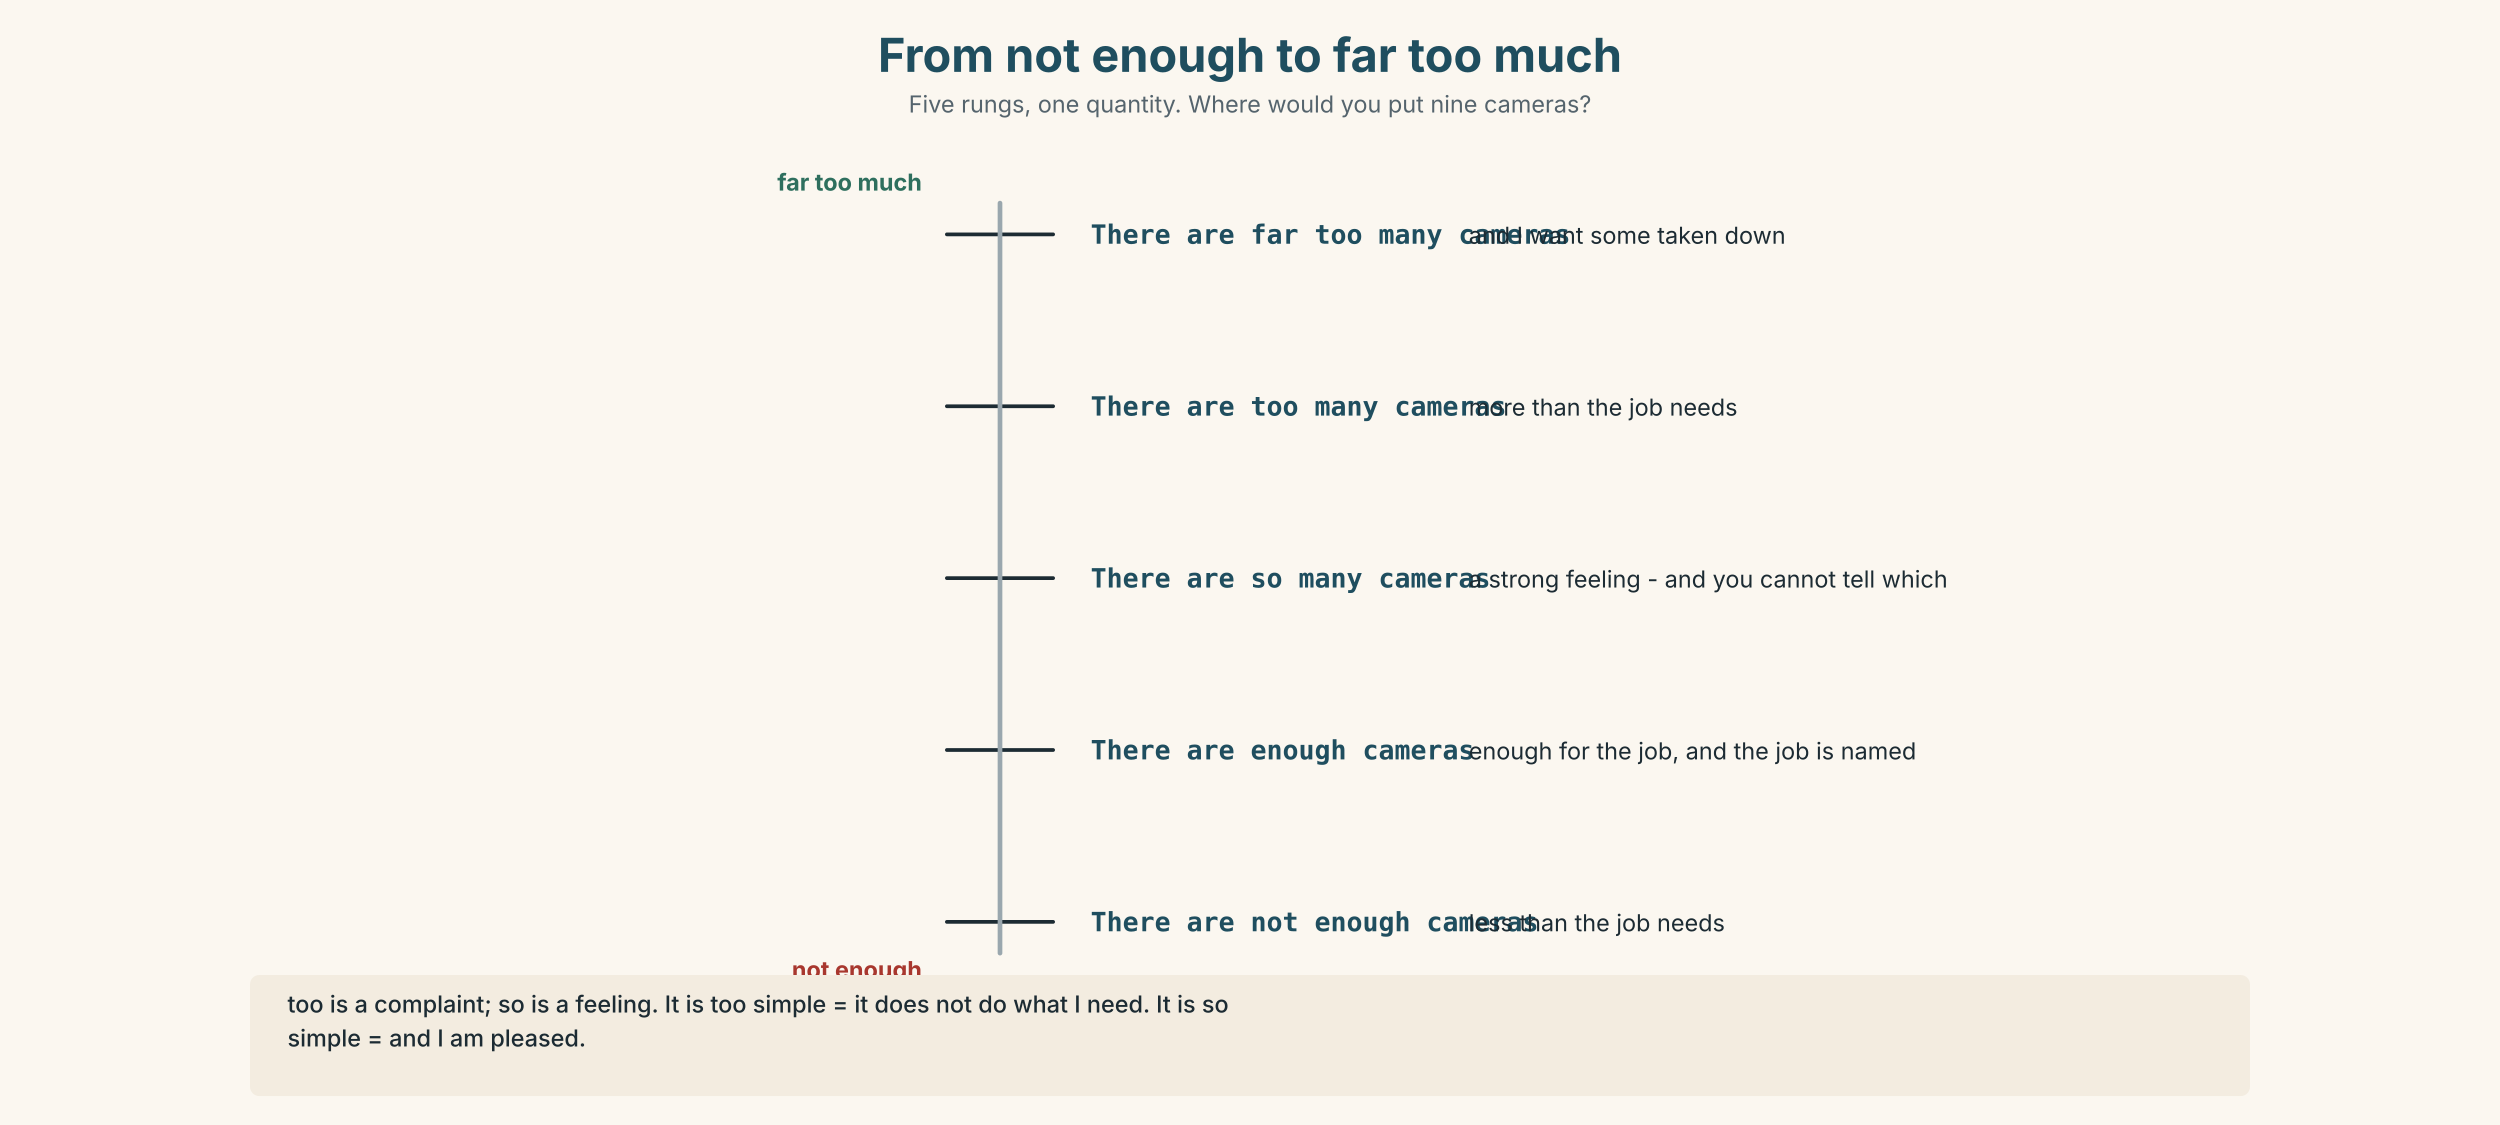
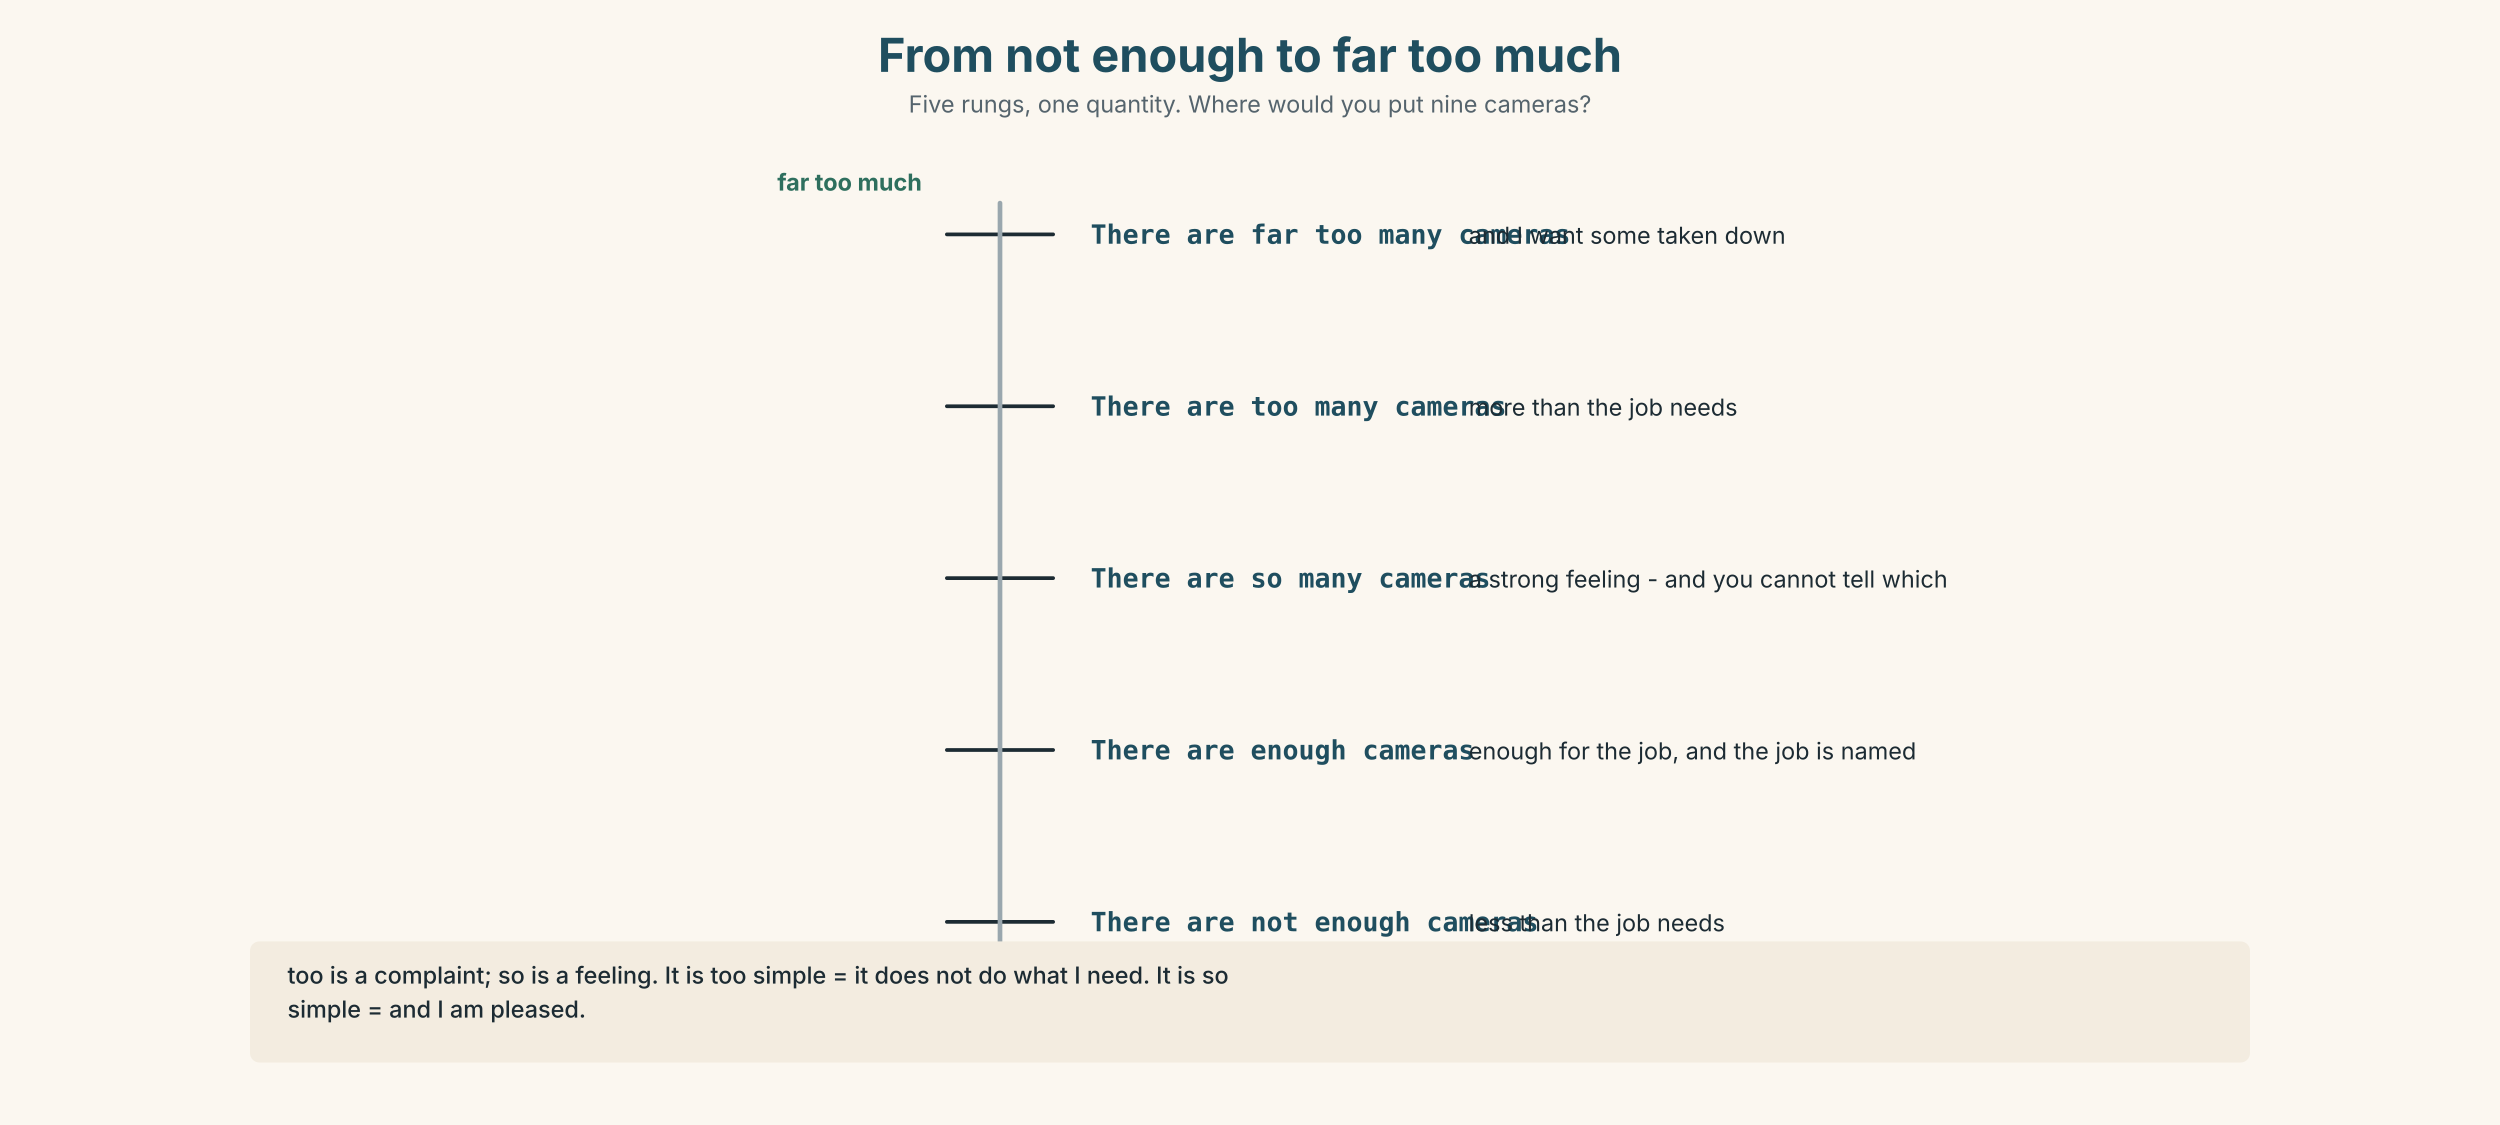
<svg xmlns="http://www.w3.org/2000/svg" width="1600" height="720" viewBox="0 0 1600 720">
  <g id="00_ground">
    <rect x="0" y="0" width="1600" height="720" rx="0" fill="#FBF7F0" />
  </g>
  <g id="10_context">
    <line x1="606.0" y1="150.0" x2="674.0" y2="150.0" stroke="#1C2B33" stroke-width="2.4" stroke-linecap="round" />
    <line x1="606.0" y1="260.0" x2="674.0" y2="260.0" stroke="#1C2B33" stroke-width="2.4" stroke-linecap="round" />
    <line x1="606.0" y1="370.0" x2="674.0" y2="370.0" stroke="#1C2B33" stroke-width="2.4" stroke-linecap="round" />
    <line x1="606.0" y1="480.0" x2="674.0" y2="480.0" stroke="#1C2B33" stroke-width="2.4" stroke-linecap="round" />
    <line x1="606.0" y1="590.0" x2="674.0" y2="590.0" stroke="#1C2B33" stroke-width="2.4" stroke-linecap="round" />
    <line x1="640.0" y1="130" x2="640.0" y2="610" stroke="#9AA7AE" stroke-width="3" stroke-linecap="round" />
  </g>
  <g id="20_subject">
    <text x="698.0" y="156.0" font-family="DejaVu Sans Mono, monospace" font-size="17" fill="#1F4E5F" text-anchor="start" font-weight="700" font-style="normal">There are far too many cameras</text>
    <text x="940.0" y="156.0" font-family="Inter, DejaVu Sans, sans-serif" font-size="15" fill="#1C2B33" text-anchor="start" font-weight="400" font-style="normal">and I want some taken down</text>
    <text x="698.0" y="266.0" font-family="DejaVu Sans Mono, monospace" font-size="17" fill="#1F4E5F" text-anchor="start" font-weight="700" font-style="normal">There are too many cameras</text>
    <text x="940.0" y="266.0" font-family="Inter, DejaVu Sans, sans-serif" font-size="15" fill="#1C2B33" text-anchor="start" font-weight="400" font-style="normal">more than the job needs</text>
    <text x="698.0" y="376.0" font-family="DejaVu Sans Mono, monospace" font-size="17" fill="#1F4E5F" text-anchor="start" font-weight="700" font-style="normal">There are so many cameras</text>
    <text x="940.0" y="376.0" font-family="Inter, DejaVu Sans, sans-serif" font-size="15" fill="#1C2B33" text-anchor="start" font-weight="400" font-style="normal">a strong feeling - and you cannot tell which</text>
    <text x="698.0" y="486.0" font-family="DejaVu Sans Mono, monospace" font-size="17" fill="#1F4E5F" text-anchor="start" font-weight="700" font-style="normal">There are enough cameras</text>
    <text x="940.0" y="486.0" font-family="Inter, DejaVu Sans, sans-serif" font-size="15" fill="#1C2B33" text-anchor="start" font-weight="400" font-style="normal">enough for the job, and the job is named</text>
    <text x="698.0" y="596.0" font-family="DejaVu Sans Mono, monospace" font-size="17" fill="#1F4E5F" text-anchor="start" font-weight="700" font-style="normal">There are not enough cameras</text>
    <text x="940.0" y="596.0" font-family="Inter, DejaVu Sans, sans-serif" font-size="15" fill="#1C2B33" text-anchor="start" font-weight="400" font-style="normal">less than the job needs</text>
  </g>
  <g id="40_callouts">
    <text x="800.0" y="46" font-family="Inter, DejaVu Sans, sans-serif" font-size="30" fill="#1F4E5F" text-anchor="middle" font-weight="700" font-style="normal">From not enough to far too much</text>
    <text x="800.0" y="72" font-family="Inter, DejaVu Sans, sans-serif" font-size="15" fill="#55646D" text-anchor="middle" font-weight="400" font-style="normal">Five rungs, one quantity. Where would you put nine cameras?</text>
    <text x="590.0" y="122" font-family="Inter, DejaVu Sans, sans-serif" font-size="15" fill="#2E6F5E" text-anchor="end" font-weight="700" font-style="normal">far too much</text>
    <text x="590.0" y="626" font-family="Inter, DejaVu Sans, sans-serif" font-size="15" fill="#A8372E" text-anchor="end" font-weight="700" font-style="normal">not enough</text>
-     <rect x="160" y="624" width="1280" height="77.5" rx="6" fill="#F3ECE0" />
-     <text x="184" y="648.0" font-family="Inter, DejaVu Sans, sans-serif" font-size="15" fill="#1C2B33" text-anchor="start" font-weight="500" font-style="normal">too is a complaint; so is a feeling. It is too simple = it does not do what I need. It is so</text>
-     <text x="184" y="669.75" font-family="Inter, DejaVu Sans, sans-serif" font-size="15" fill="#1C2B33" text-anchor="start" font-weight="500" font-style="normal">simple = and I am pleased.</text>
+     <rect x="160" y="602.5" width="1280" height="77.5" rx="6" fill="#F3ECE0" />
+     <text x="184" y="629.5" font-family="Inter, DejaVu Sans, sans-serif" font-size="15" fill="#1C2B33" text-anchor="start" font-weight="500" font-style="normal">too is a complaint; so is a feeling. It is too simple = it does not do what I need. It is so</text>
+     <text x="184" y="651.25" font-family="Inter, DejaVu Sans, sans-serif" font-size="15" fill="#1C2B33" text-anchor="start" font-weight="500" font-style="normal">simple = and I am pleased.</text>
  </g>
</svg>
